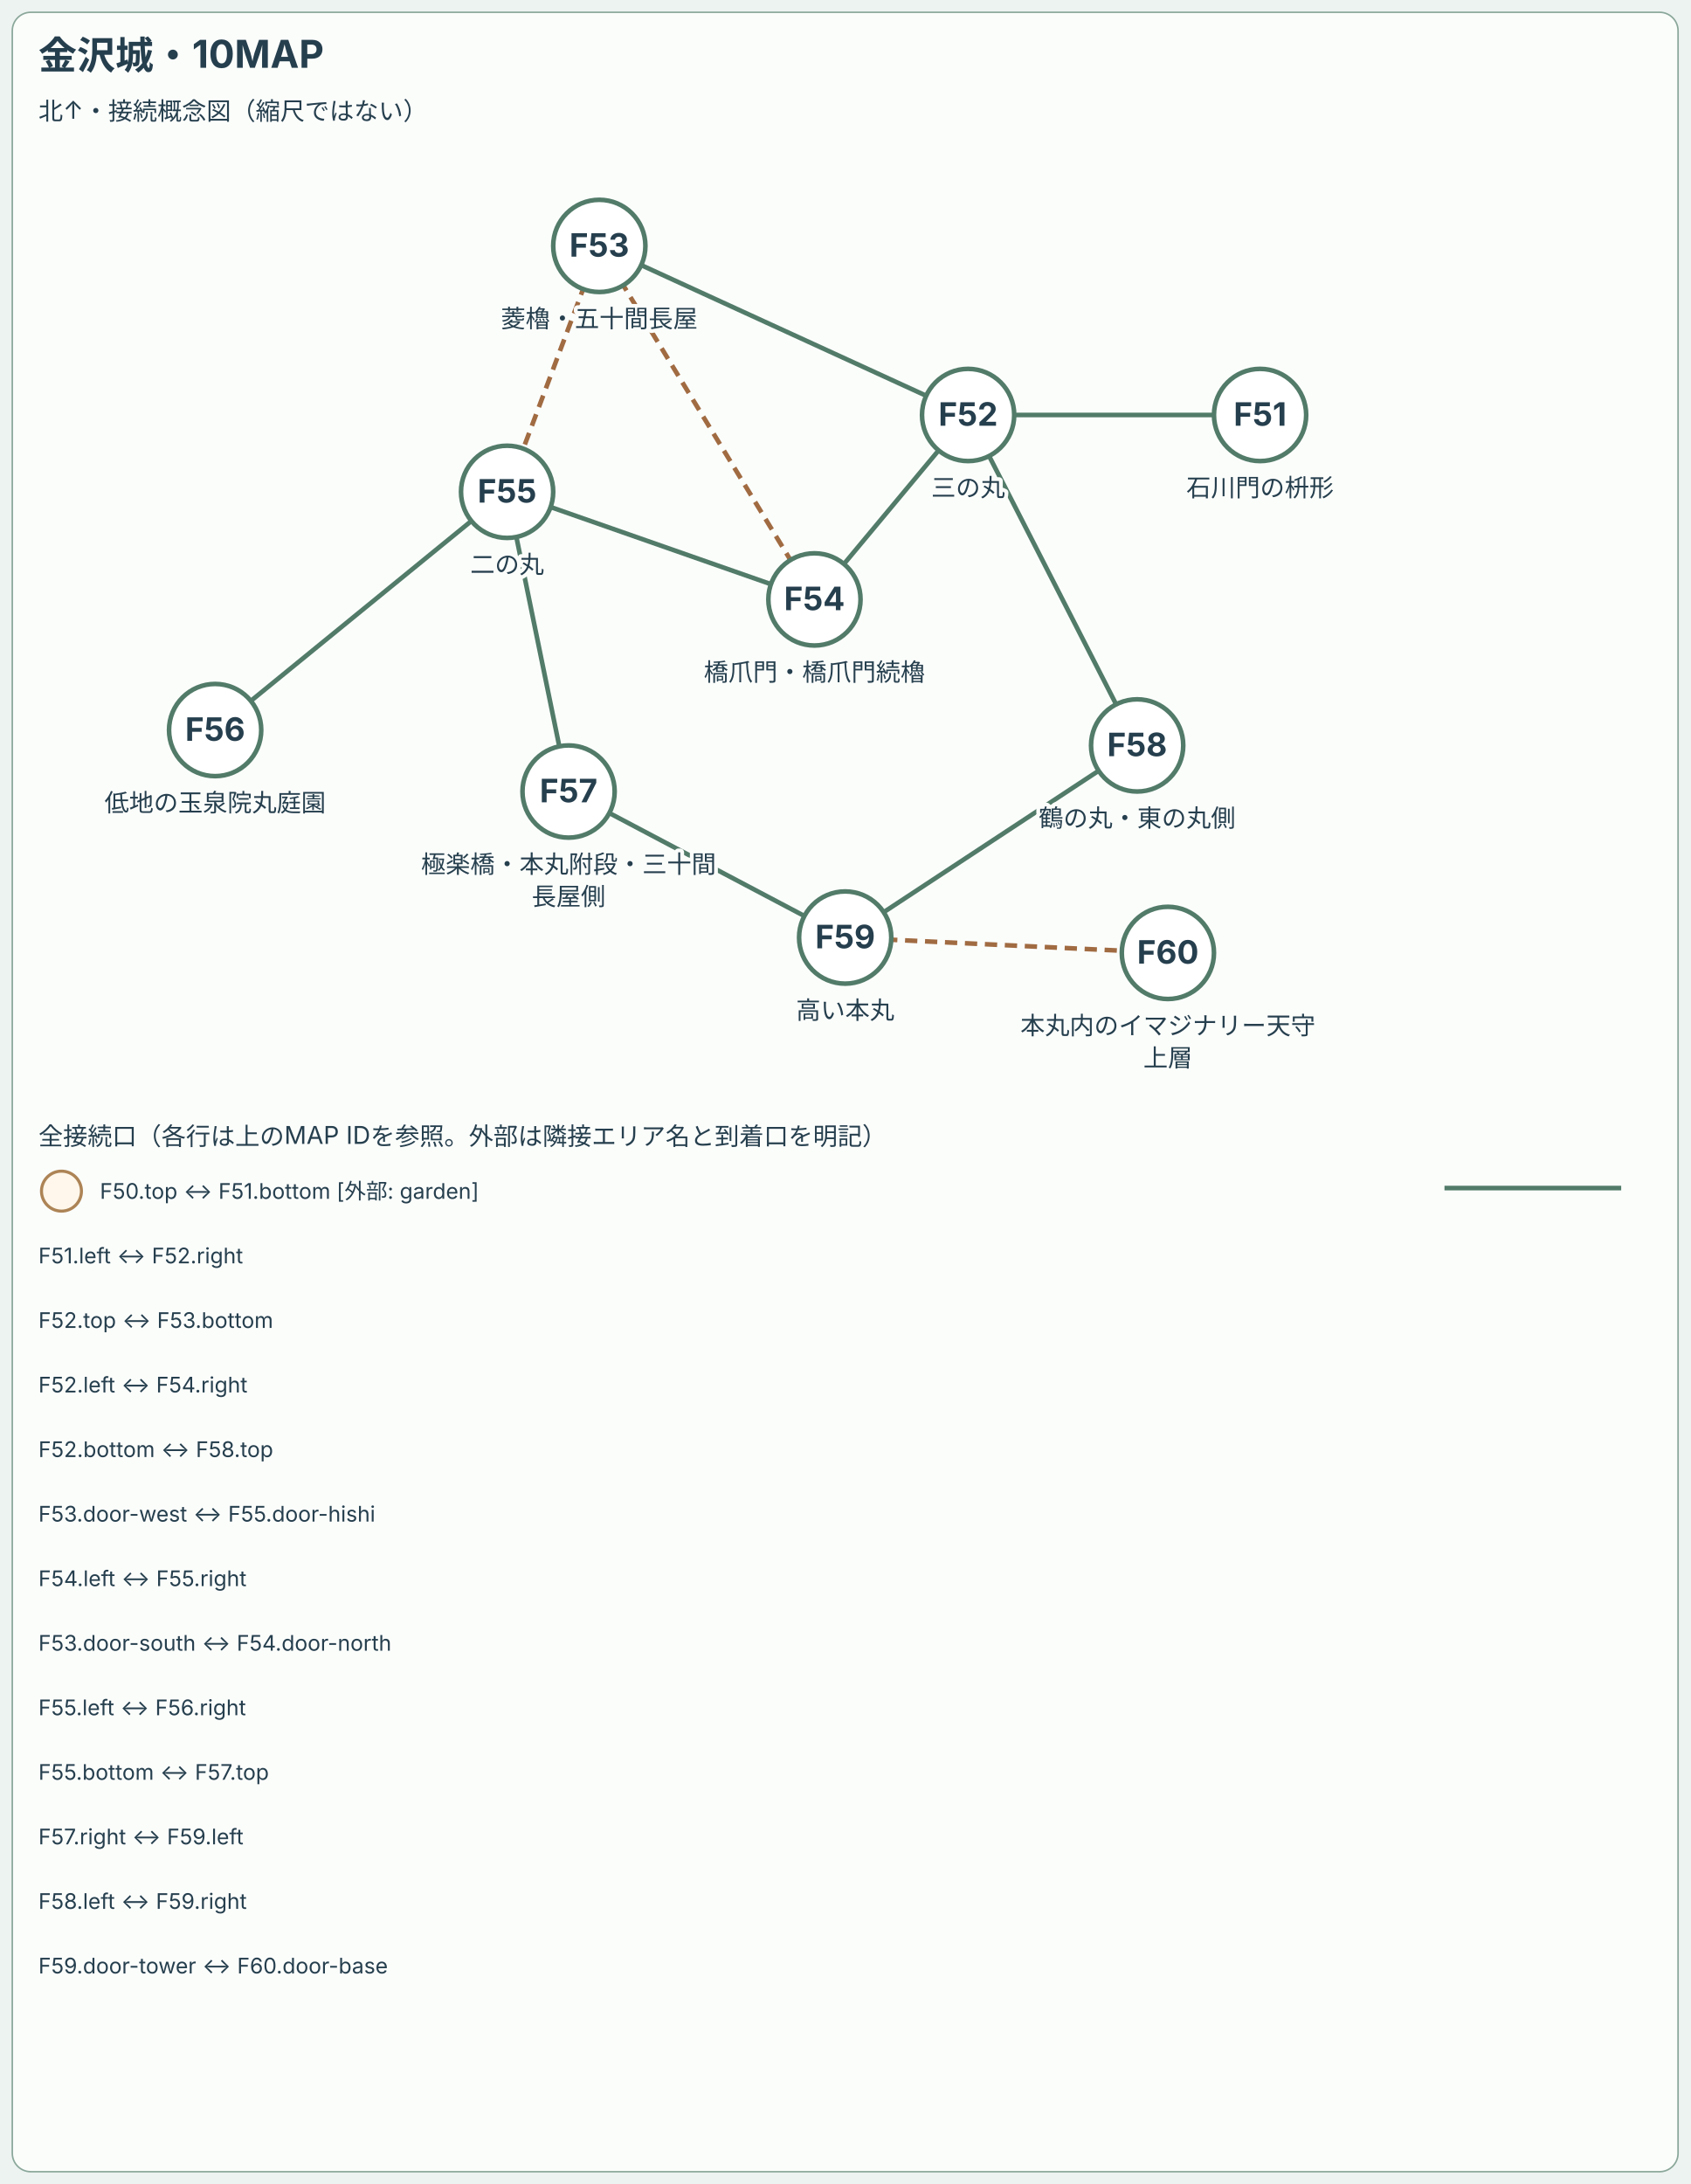
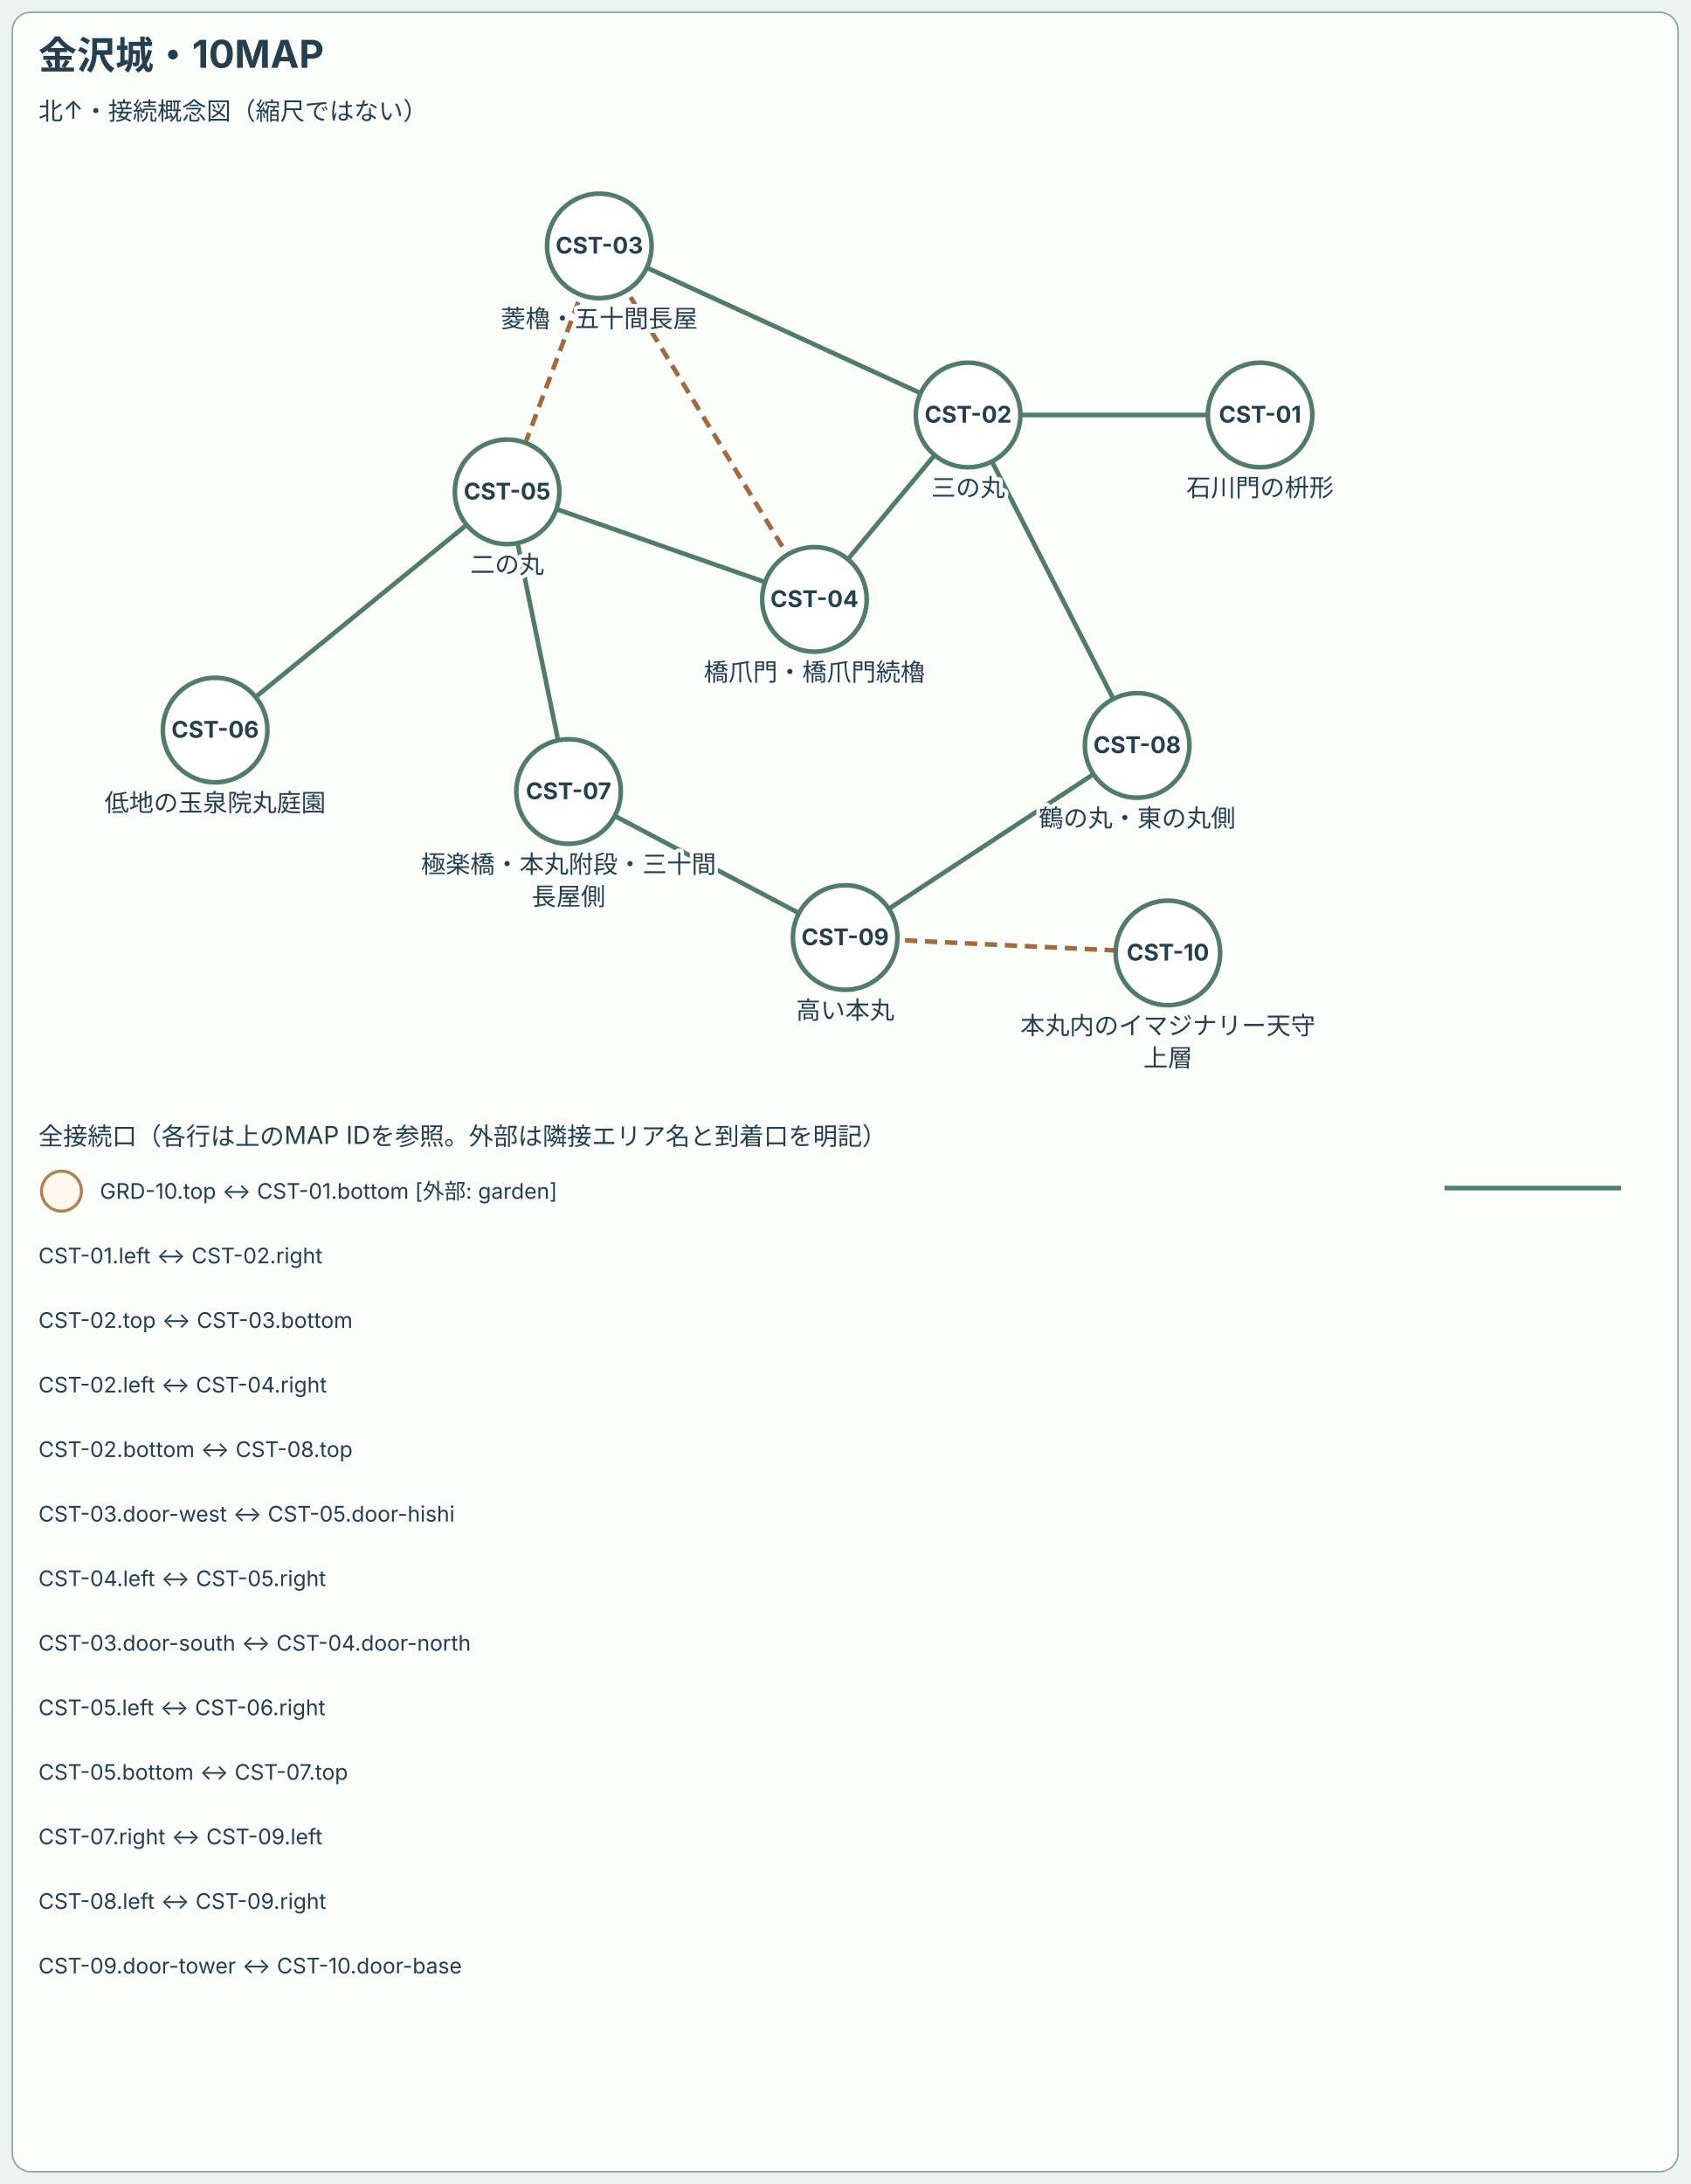
<svg xmlns="http://www.w3.org/2000/svg" width="1100" height="1421" viewBox="0 0 1100 1421" role="img">
  <defs>
    <marker id="directed-arrow" markerWidth="9" markerHeight="9" refX="8" refY="4" orient="auto">
      <path d="M0 0 L8 4 L0 8 Z" fill="#8b4c83" />
    </marker>
  </defs>
-   <style>text{font-family:-apple-system,BlinkMacSystemFont,"Hiragino Sans",sans-serif;fill:#263f4e}.node{fill:#fff;stroke:#527b69;stroke-width:3}.ref{fill:#fff7eb;stroke:#ad8456;stroke-width:2}.edge{fill:none;stroke:#527b69;stroke-width:3}.door{fill:none;stroke:#a16b42;stroke-width:3;stroke-dasharray:8 5}.event{fill:none;stroke:#ac4871;stroke-width:4;stroke-dasharray:6 5}.oneway{fill:none;stroke:#5262a8;stroke-width:4}.id{font-size:21px;font-weight:bold;text-anchor:middle}.label{font-size:16px;text-anchor:middle;paint-order:stroke;stroke:#fbfdfb;stroke-width:5;stroke-linejoin:round}.note{font-size:16px}.small{font-size:14px}.heading{font-size:25px;font-weight:bold}</style>
+   <style>text{font-family:-apple-system,BlinkMacSystemFont,"Hiragino Sans",sans-serif;fill:#263f4e}.node{fill:#fff;stroke:#527b69;stroke-width:3}.ref{fill:#fff7eb;stroke:#ad8456;stroke-width:2}.edge{fill:none;stroke:#527b69;stroke-width:3}.door{fill:none;stroke:#a16b42;stroke-width:3;stroke-dasharray:8 5}.event{fill:none;stroke:#ac4871;stroke-width:4;stroke-dasharray:6 5}.oneway{fill:none;stroke:#5262a8;stroke-width:4}.id{font-size:15px;font-weight:bold;text-anchor:middle}.label{font-size:16px;text-anchor:middle;paint-order:stroke;stroke:#fbfdfb;stroke-width:5;stroke-linejoin:round}.note{font-size:16px}.small{font-size:14px}.heading{font-size:25px;font-weight:bold}</style>
  <rect width="1100" height="1421" fill="#edf3f1" />
  <g data-area="castle">
    <rect x="8" y="8" width="1084" height="1405" rx="12" fill="#fbfdfb" stroke="#8aa79a" />
    <text x="25" y="45" class="heading">金沢城・10MAP</text>
    <text x="25" y="78" class="note">北↑・接続概念図（縮尺ではない）</text>
-     <path class="edge" data-edge-id="F51.left&gt;F52.right:edge" data-kind="edge" data-from="F51" data-to="F52" data-from-port="left" data-to-port="right" d="M820 270 L630 270" />
-     <path class="edge" data-edge-id="F52.top&gt;F53.bottom:edge" data-kind="edge" data-from="F52" data-to="F53" data-from-port="top" data-to-port="bottom" d="M630 270 L390 160" />
-     <path class="edge" data-edge-id="F52.left&gt;F54.right:edge" data-kind="edge" data-from="F52" data-to="F54" data-from-port="left" data-to-port="right" d="M630 270 L530 390" />
-     <path class="edge" data-edge-id="F52.bottom&gt;F58.top:edge" data-kind="edge" data-from="F52" data-to="F58" data-from-port="bottom" data-to-port="top" d="M630 270 L740 485" />
-     <path class="door" data-edge-id="F53.door-west&gt;F55.door-hishi:door" data-kind="door" data-from="F53" data-to="F55" data-from-port="door-west" data-to-port="door-hishi" d="M390 160 L330 320" />
-     <path class="edge" data-edge-id="F54.left&gt;F55.right:edge" data-kind="edge" data-from="F54" data-to="F55" data-from-port="left" data-to-port="right" d="M530 390 L330 320" />
-     <path class="door" data-edge-id="F53.door-south&gt;F54.door-north:door" data-kind="door" data-from="F53" data-to="F54" data-from-port="door-south" data-to-port="door-north" d="M390 160 L530 390" />
-     <path class="edge" data-edge-id="F55.left&gt;F56.right:edge" data-kind="edge" data-from="F55" data-to="F56" data-from-port="left" data-to-port="right" d="M330 320 L140 475" />
-     <path class="edge" data-edge-id="F55.bottom&gt;F57.top:edge" data-kind="edge" data-from="F55" data-to="F57" data-from-port="bottom" data-to-port="top" d="M330 320 L370 515" />
-     <path class="edge" data-edge-id="F57.right&gt;F59.left:edge" data-kind="edge" data-from="F57" data-to="F59" data-from-port="right" data-to-port="left" d="M370 515 L550 610" />
-     <path class="edge" data-edge-id="F58.left&gt;F59.right:edge" data-kind="edge" data-from="F58" data-to="F59" data-from-port="left" data-to-port="right" d="M740 485 L550 610" />
-     <path class="door" data-edge-id="F59.door-tower&gt;F60.door-base:door" data-kind="door" data-from="F59" data-to="F60" data-from-port="door-tower" data-to-port="door-base" d="M550 610 L760 620" />
-     <circle class="node" data-map="F51" cx="820" cy="270" r="30" />
-     <text class="id" x="820" y="277">F51</text>
+     <path class="edge" data-edge-id="CST-01.left&gt;CST-02.right:edge" data-kind="edge" data-from="CST-01" data-to="CST-02" data-from-port="left" data-to-port="right" d="M820 270 L630 270" />
+     <path class="edge" data-edge-id="CST-02.top&gt;CST-03.bottom:edge" data-kind="edge" data-from="CST-02" data-to="CST-03" data-from-port="top" data-to-port="bottom" d="M630 270 L390 160" />
+     <path class="edge" data-edge-id="CST-02.left&gt;CST-04.right:edge" data-kind="edge" data-from="CST-02" data-to="CST-04" data-from-port="left" data-to-port="right" d="M630 270 L530 390" />
+     <path class="edge" data-edge-id="CST-02.bottom&gt;CST-08.top:edge" data-kind="edge" data-from="CST-02" data-to="CST-08" data-from-port="bottom" data-to-port="top" d="M630 270 L740 485" />
+     <path class="door" data-edge-id="CST-03.door-west&gt;CST-05.door-hishi:door" data-kind="door" data-from="CST-03" data-to="CST-05" data-from-port="door-west" data-to-port="door-hishi" d="M390 160 L330 320" />
+     <path class="edge" data-edge-id="CST-04.left&gt;CST-05.right:edge" data-kind="edge" data-from="CST-04" data-to="CST-05" data-from-port="left" data-to-port="right" d="M530 390 L330 320" />
+     <path class="door" data-edge-id="CST-03.door-south&gt;CST-04.door-north:door" data-kind="door" data-from="CST-03" data-to="CST-04" data-from-port="door-south" data-to-port="door-north" d="M390 160 L530 390" />
+     <path class="edge" data-edge-id="CST-05.left&gt;CST-06.right:edge" data-kind="edge" data-from="CST-05" data-to="CST-06" data-from-port="left" data-to-port="right" d="M330 320 L140 475" />
+     <path class="edge" data-edge-id="CST-05.bottom&gt;CST-07.top:edge" data-kind="edge" data-from="CST-05" data-to="CST-07" data-from-port="bottom" data-to-port="top" d="M330 320 L370 515" />
+     <path class="edge" data-edge-id="CST-07.right&gt;CST-09.left:edge" data-kind="edge" data-from="CST-07" data-to="CST-09" data-from-port="right" data-to-port="left" d="M370 515 L550 610" />
+     <path class="edge" data-edge-id="CST-08.left&gt;CST-09.right:edge" data-kind="edge" data-from="CST-08" data-to="CST-09" data-from-port="left" data-to-port="right" d="M740 485 L550 610" />
+     <path class="door" data-edge-id="CST-09.door-tower&gt;CST-10.door-base:door" data-kind="door" data-from="CST-09" data-to="CST-10" data-from-port="door-tower" data-to-port="door-base" d="M550 610 L760 620" />
+     <circle class="node" data-map="CST-01" cx="820" cy="270" r="34" />
+     <text class="id" x="820" y="275">CST-01</text>
    <text x="820" y="323" class="label">石川門の枡形</text>
-     <circle class="node" data-map="F52" cx="630" cy="270" r="30" />
-     <text class="id" x="630" y="277">F52</text>
+     <circle class="node" data-map="CST-02" cx="630" cy="270" r="34" />
+     <text class="id" x="630" y="275">CST-02</text>
    <text x="630" y="323" class="label">三の丸</text>
-     <circle class="node" data-map="F53" cx="390" cy="160" r="30" />
-     <text class="id" x="390" y="167">F53</text>
+     <circle class="node" data-map="CST-03" cx="390" cy="160" r="34" />
+     <text class="id" x="390" y="165">CST-03</text>
    <text x="390" y="213" class="label">菱櫓・五十間長屋</text>
-     <circle class="node" data-map="F54" cx="530" cy="390" r="30" />
-     <text class="id" x="530" y="397">F54</text>
+     <circle class="node" data-map="CST-04" cx="530" cy="390" r="34" />
+     <text class="id" x="530" y="395">CST-04</text>
    <text x="530" y="443" class="label">橋爪門・橋爪門続櫓</text>
-     <circle class="node" data-map="F55" cx="330" cy="320" r="30" />
-     <text class="id" x="330" y="327">F55</text>
+     <circle class="node" data-map="CST-05" cx="330" cy="320" r="34" />
+     <text class="id" x="330" y="325">CST-05</text>
    <text x="330" y="373" class="label">二の丸</text>
-     <circle class="node" data-map="F56" cx="140" cy="475" r="30" />
-     <text class="id" x="140" y="482">F56</text>
+     <circle class="node" data-map="CST-06" cx="140" cy="475" r="34" />
+     <text class="id" x="140" y="480">CST-06</text>
    <text x="140" y="528" class="label">低地の玉泉院丸庭園</text>
-     <circle class="node" data-map="F57" cx="370" cy="515" r="30" />
-     <text class="id" x="370" y="522">F57</text>
+     <circle class="node" data-map="CST-07" cx="370" cy="515" r="34" />
+     <text class="id" x="370" y="520">CST-07</text>
    <text x="370" y="568" class="label">極楽橋・本丸附段・三十間</text>
    <text x="370" y="589" class="label">長屋側</text>
-     <circle class="node" data-map="F58" cx="740" cy="485" r="30" />
-     <text class="id" x="740" y="492">F58</text>
+     <circle class="node" data-map="CST-08" cx="740" cy="485" r="34" />
+     <text class="id" x="740" y="490">CST-08</text>
    <text x="740" y="538" class="label">鶴の丸・東の丸側</text>
-     <circle class="node" data-map="F59" cx="550" cy="610" r="30" />
-     <text class="id" x="550" y="617">F59</text>
+     <circle class="node" data-map="CST-09" cx="550" cy="610" r="34" />
+     <text class="id" x="550" y="615">CST-09</text>
    <text x="550" y="663" class="label">高い本丸</text>
-     <circle class="node" data-map="F60" cx="760" cy="620" r="30" />
-     <text class="id" x="760" y="627">F60</text>
+     <circle class="node" data-map="CST-10" cx="760" cy="620" r="34" />
+     <text class="id" x="760" y="625">CST-10</text>
    <text x="760" y="673" class="label">本丸内のイマジナリー天守</text>
    <text x="760" y="694" class="label">上層</text>
    <text x="25" y="745" class="note">全接続口（各行は上のMAP IDを参照。外部は隣接エリア名と到着口を明記）</text>
-     <circle class="ref" data-reference-map="F50" data-reference="F50" cx="40" cy="775" r="13" />
-     <text x="65" y="780" class="small">F50.top ↔ F51.bottom  [外部: garden]</text>
-     <path class="edge" data-edge-id="F50.top&gt;F51.bottom:edge" data-kind="edge" data-from="F50" data-to="F51" data-from-port="top" data-to-port="bottom" d="M940 773 L1055 773" />
-     <text x="25" y="822" class="small">F51.left ↔ F52.right</text>
-     <text x="25" y="864" class="small">F52.top ↔ F53.bottom</text>
-     <text x="25" y="906" class="small">F52.left ↔ F54.right</text>
-     <text x="25" y="948" class="small">F52.bottom ↔ F58.top</text>
-     <text x="25" y="990" class="small">F53.door-west ↔ F55.door-hishi</text>
-     <text x="25" y="1032" class="small">F54.left ↔ F55.right</text>
-     <text x="25" y="1074" class="small">F53.door-south ↔ F54.door-north</text>
-     <text x="25" y="1116" class="small">F55.left ↔ F56.right</text>
-     <text x="25" y="1158" class="small">F55.bottom ↔ F57.top</text>
-     <text x="25" y="1200" class="small">F57.right ↔ F59.left</text>
-     <text x="25" y="1242" class="small">F58.left ↔ F59.right</text>
-     <text x="25" y="1284" class="small">F59.door-tower ↔ F60.door-base</text>
+     <circle class="ref" data-reference-map="GRD-10" data-reference="GRD-10" cx="40" cy="775" r="13" />
+     <text x="65" y="780" class="small">GRD-10.top ↔ CST-01.bottom  [外部: garden]</text>
+     <path class="edge" data-edge-id="GRD-10.top&gt;CST-01.bottom:edge" data-kind="edge" data-from="GRD-10" data-to="CST-01" data-from-port="top" data-to-port="bottom" d="M940 773 L1055 773" />
+     <text x="25" y="822" class="small">CST-01.left ↔ CST-02.right</text>
+     <text x="25" y="864" class="small">CST-02.top ↔ CST-03.bottom</text>
+     <text x="25" y="906" class="small">CST-02.left ↔ CST-04.right</text>
+     <text x="25" y="948" class="small">CST-02.bottom ↔ CST-08.top</text>
+     <text x="25" y="990" class="small">CST-03.door-west ↔ CST-05.door-hishi</text>
+     <text x="25" y="1032" class="small">CST-04.left ↔ CST-05.right</text>
+     <text x="25" y="1074" class="small">CST-03.door-south ↔ CST-04.door-north</text>
+     <text x="25" y="1116" class="small">CST-05.left ↔ CST-06.right</text>
+     <text x="25" y="1158" class="small">CST-05.bottom ↔ CST-07.top</text>
+     <text x="25" y="1200" class="small">CST-07.right ↔ CST-09.left</text>
+     <text x="25" y="1242" class="small">CST-08.left ↔ CST-09.right</text>
+     <text x="25" y="1284" class="small">CST-09.door-tower ↔ CST-10.door-base</text>
  </g>
</svg>
